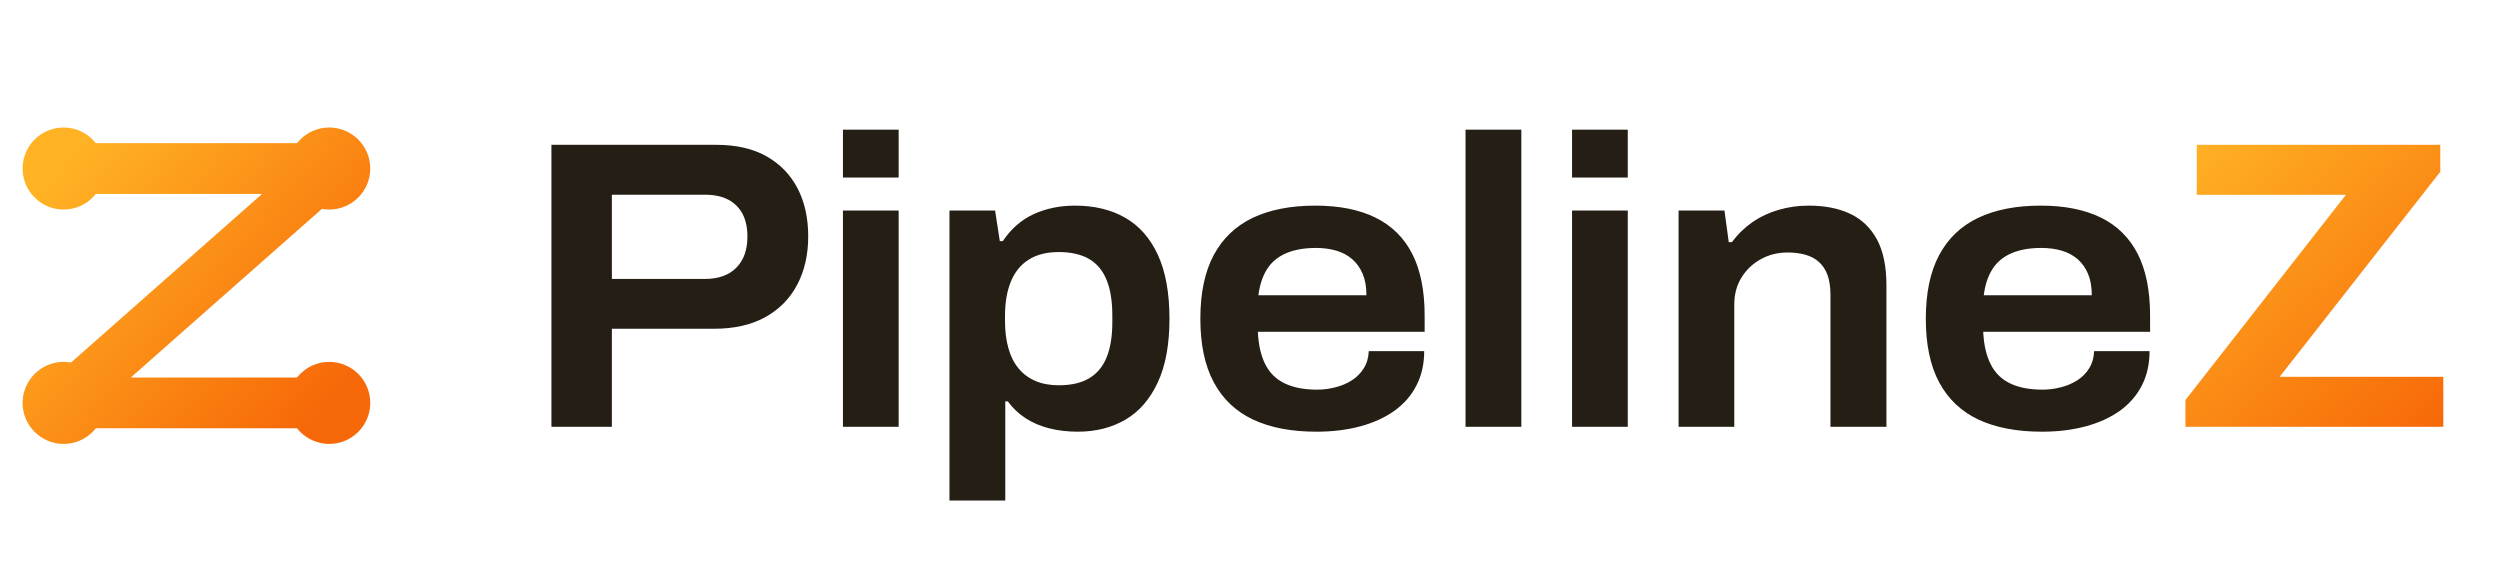
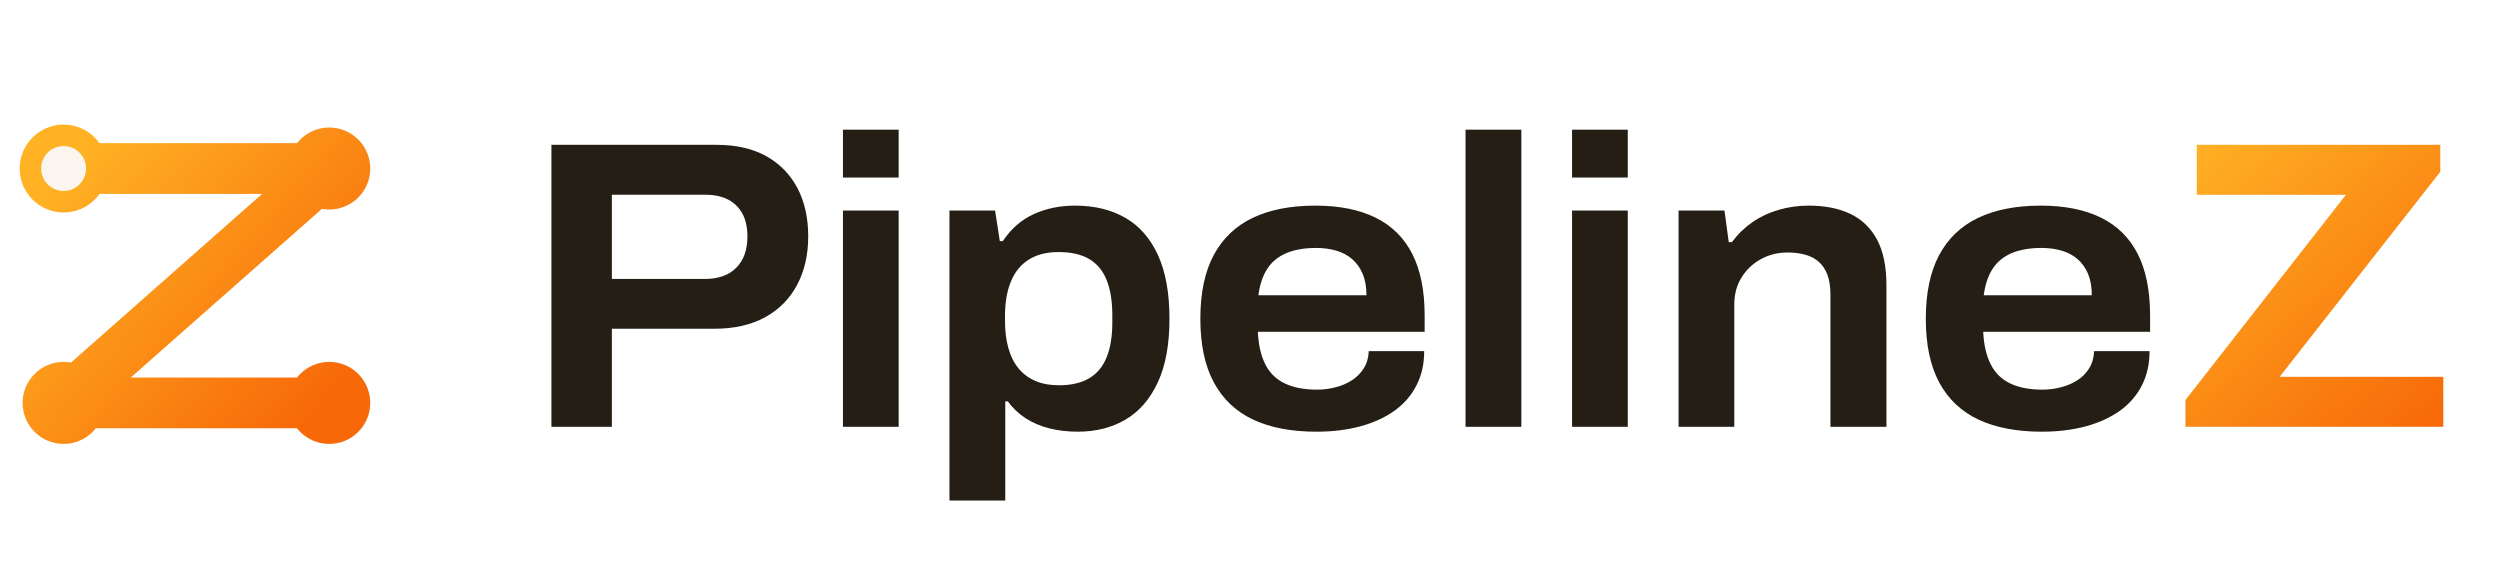
<svg xmlns="http://www.w3.org/2000/svg" viewBox="0 0 280 64" width="280" height="64" role="img" aria-label="PipelineZ">
  <defs>
    <linearGradient id="pz-flow-lg" gradientUnits="userSpaceOnUse" x1="30" y1="34" x2="98" y2="94">
      <stop offset="0" stop-color="#FFB224" />
      <stop offset="1" stop-color="#F76808" />
    </linearGradient>
    <linearGradient id="pz-flow-z" gradientUnits="userSpaceOnUse" x1="186.77" y1="15.42" x2="215.65" y2="47">
      <stop offset="0" stop-color="#FFB224" />
      <stop offset="1" stop-color="#F76808" />
    </linearGradient>
  </defs>
  <style>
    .pz-ink { fill: #241E15; }
-     @media (prefers-color-scheme: dark) { .pz-ink { fill: #F2EDE3; } }
+     .pz-hole { fill: #FAF6EF; }
+     @media (prefers-color-scheme: dark) { .pz-ink { fill: #F2EDE3; } .pz-hole { fill: #1B1815; } }
  </style>
  <g transform="translate(-6 4) scale(0.4375)">
    <path d="M30 34 H98 L30 94 H98" fill="none" stroke="url(#pz-flow-lg)" stroke-width="13" stroke-linecap="round" stroke-linejoin="round" />
-     <circle cx="30" cy="34" r="10.5" fill="url(#pz-flow-lg)" />
    <circle cx="98" cy="34" r="10.5" fill="url(#pz-flow-lg)" />
    <circle cx="30" cy="94" r="10.5" fill="url(#pz-flow-lg)" />
    <circle cx="98" cy="94" r="10.5" fill="url(#pz-flow-lg)" />
+     <circle cx="30" cy="34" r="8.5" class="pz-hole" stroke="url(#pz-flow-lg)" stroke-width="5.5" />
  </g>
  <g transform="translate(58 0.8)">
    <path class="pz-ink" d="M3.76 47.00V15.42H22.23Q25.56 15.42 27.84 16.70Q30.12 17.99 31.32 20.28Q32.52 22.57 32.52 25.68Q32.52 28.76 31.28 31.10Q30.05 33.43 27.70 34.73Q25.35 36.02 21.98 36.02H10.53V47.00ZM10.53 30.44H20.96Q23.23 30.44 24.47 29.18Q25.71 27.93 25.71 25.70Q25.71 24.20 25.17 23.16Q24.62 22.13 23.58 21.57Q22.53 21.01 20.96 21.01H10.53Z M36.41 19.08V13.72H42.65V19.08ZM36.41 47.00V22.78H42.65V47.00Z M48.34 55.26V22.78H53.45L53.98 26.21H54.31Q55.69 24.14 57.78 23.18Q59.87 22.23 62.40 22.23Q65.65 22.23 68.01 23.58Q70.38 24.93 71.68 27.74Q72.98 30.55 72.98 34.92Q72.98 39.22 71.67 42.03Q70.36 44.85 68.05 46.20Q65.74 47.55 62.71 47.55Q61.02 47.55 59.54 47.18Q58.06 46.81 56.88 46.05Q55.71 45.29 54.88 44.16H54.59V55.26ZM60.58 42.35Q62.68 42.35 64.00 41.56Q65.32 40.77 65.95 39.20Q66.58 37.63 66.58 35.31V34.52Q66.58 32.16 65.95 30.58Q65.32 29.00 63.99 28.21Q62.66 27.43 60.56 27.43Q58.57 27.43 57.23 28.27Q55.89 29.11 55.23 30.71Q54.56 32.31 54.56 34.60V35.16Q54.56 36.85 54.94 38.19Q55.31 39.53 56.07 40.45Q56.82 41.37 57.95 41.86Q59.08 42.35 60.58 42.35Z M89.44 47.55Q85.25 47.55 82.36 46.20Q79.46 44.84 77.95 42.03Q76.44 39.23 76.44 34.90Q76.44 30.58 77.93 27.78Q79.43 24.98 82.30 23.60Q85.18 22.23 89.32 22.23Q93.32 22.23 96.05 23.57Q98.78 24.91 100.17 27.63Q101.56 30.35 101.56 34.55V36.36H82.88Q82.98 38.55 83.71 40.00Q84.44 41.45 85.89 42.14Q87.33 42.84 89.51 42.84Q90.58 42.84 91.60 42.57Q92.62 42.31 93.43 41.78Q94.25 41.25 94.75 40.43Q95.26 39.62 95.30 38.53H101.51Q101.51 40.69 100.64 42.37Q99.78 44.06 98.17 45.21Q96.57 46.35 94.35 46.95Q92.13 47.55 89.44 47.55ZM82.94 32.27H95.04Q95.04 30.87 94.62 29.87Q94.20 28.88 93.44 28.22Q92.69 27.57 91.66 27.27Q90.63 26.97 89.39 26.97Q87.45 26.97 86.07 27.55Q84.69 28.14 83.93 29.31Q83.17 30.49 82.94 32.27Z M106.14 47.00V13.72H112.39V47.00Z M118.07 19.08V13.72H124.31V19.08ZM118.07 47.00V22.78H124.31V47.00Z M130.00 47.00V22.78H135.14L135.62 26.32H135.97Q136.97 24.98 138.29 24.07Q139.61 23.16 141.22 22.70Q142.82 22.23 144.58 22.23Q147.29 22.23 149.23 23.15Q151.18 24.08 152.23 26.04Q153.28 28.00 153.28 31.16V47.00H147.01V32.22Q147.01 30.90 146.68 30.00Q146.35 29.10 145.72 28.54Q145.10 27.98 144.20 27.73Q143.31 27.48 142.20 27.48Q140.56 27.48 139.21 28.23Q137.86 28.97 137.05 30.28Q136.24 31.58 136.24 33.31V47.00Z M170.68 47.55Q166.50 47.55 163.60 46.20Q160.70 44.84 159.19 42.03Q157.69 39.23 157.69 34.90Q157.69 30.58 159.18 27.78Q160.67 24.98 163.55 23.60Q166.43 22.23 170.56 22.23Q174.56 22.23 177.30 23.57Q180.03 24.91 181.42 27.63Q182.81 30.35 182.81 34.55V36.36H164.12Q164.22 38.55 164.96 40.00Q165.69 41.45 167.13 42.14Q168.58 42.84 170.75 42.84Q171.82 42.84 172.84 42.57Q173.86 42.31 174.68 41.78Q175.50 41.25 176.00 40.43Q176.50 39.62 176.54 38.53H182.75Q182.75 40.69 181.89 42.37Q181.02 44.06 179.42 45.21Q177.82 46.35 175.60 46.95Q173.38 47.55 170.68 47.55ZM164.18 32.27H176.28Q176.28 30.87 175.86 29.87Q175.44 28.88 174.69 28.22Q173.93 27.57 172.90 27.27Q171.88 26.97 170.63 26.97Q168.69 26.97 167.31 27.55Q165.93 28.14 165.17 29.31Q164.41 30.49 164.18 32.27Z" />
    <path fill="url(#pz-flow-z)" d="M186.77 47.00V44.00L204.74 21.02H188.04V15.42H215.31V18.44L197.32 41.40H215.65V47.00Z" />
  </g>
</svg>
